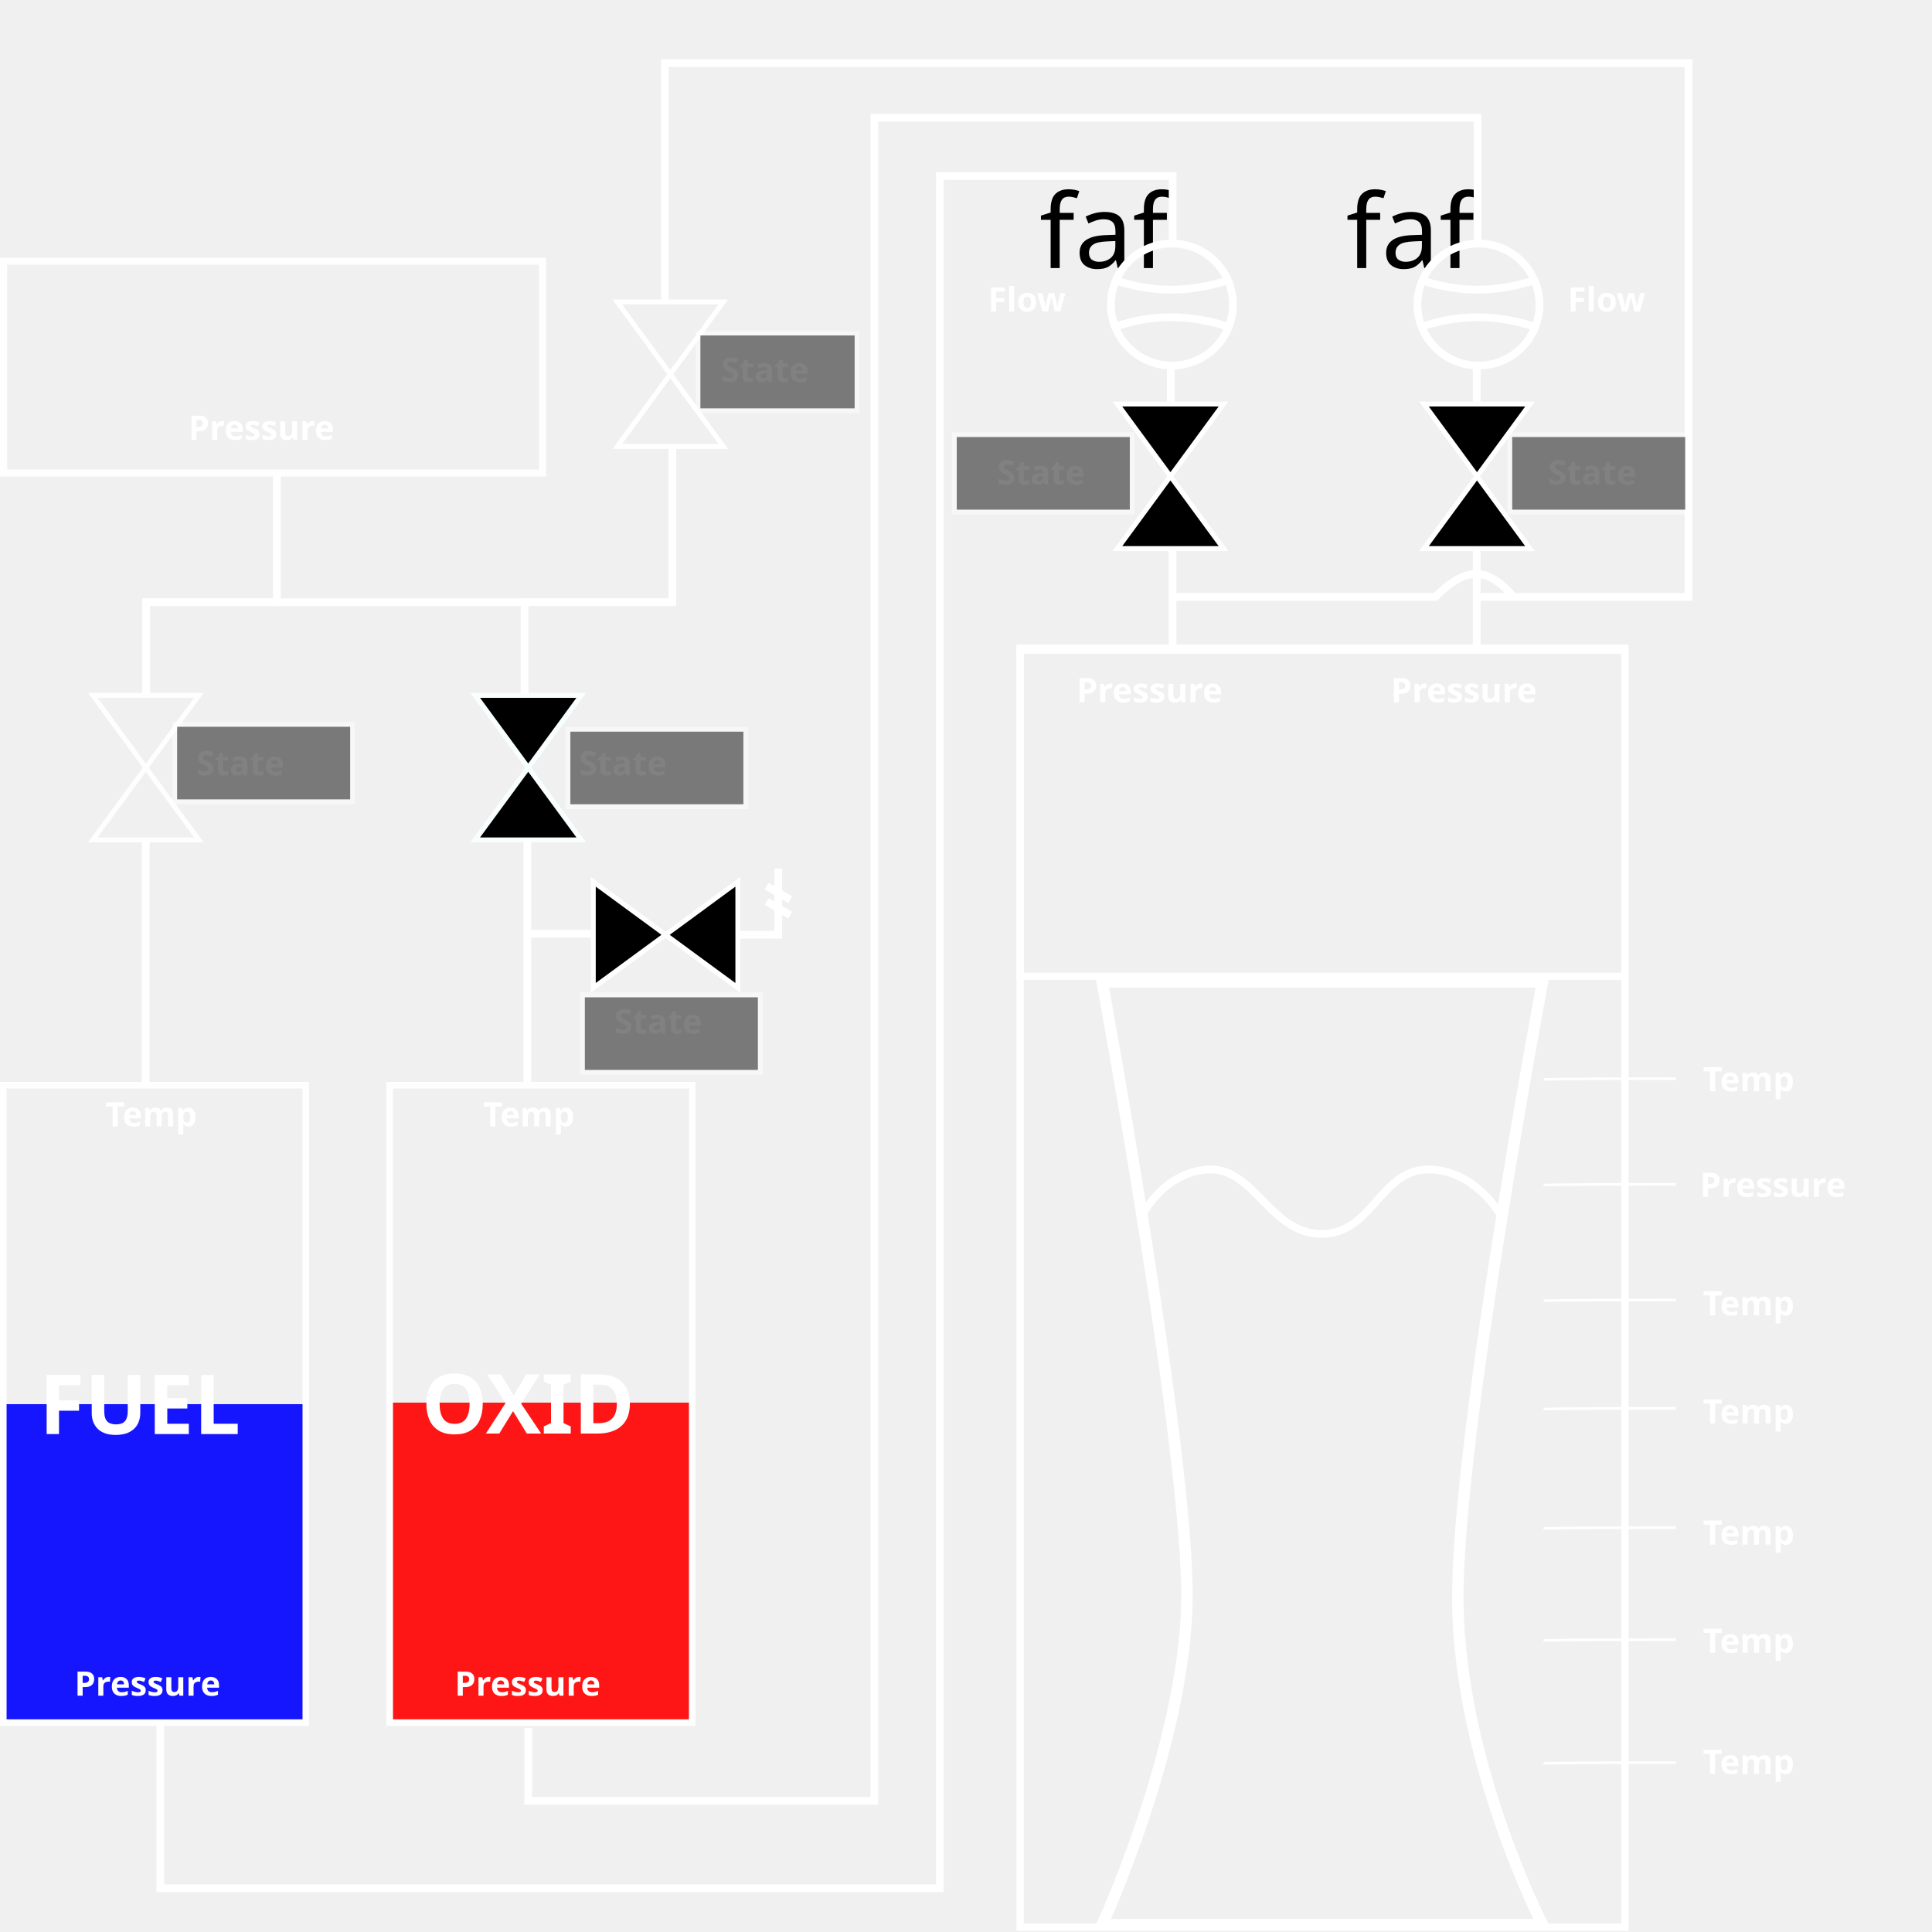
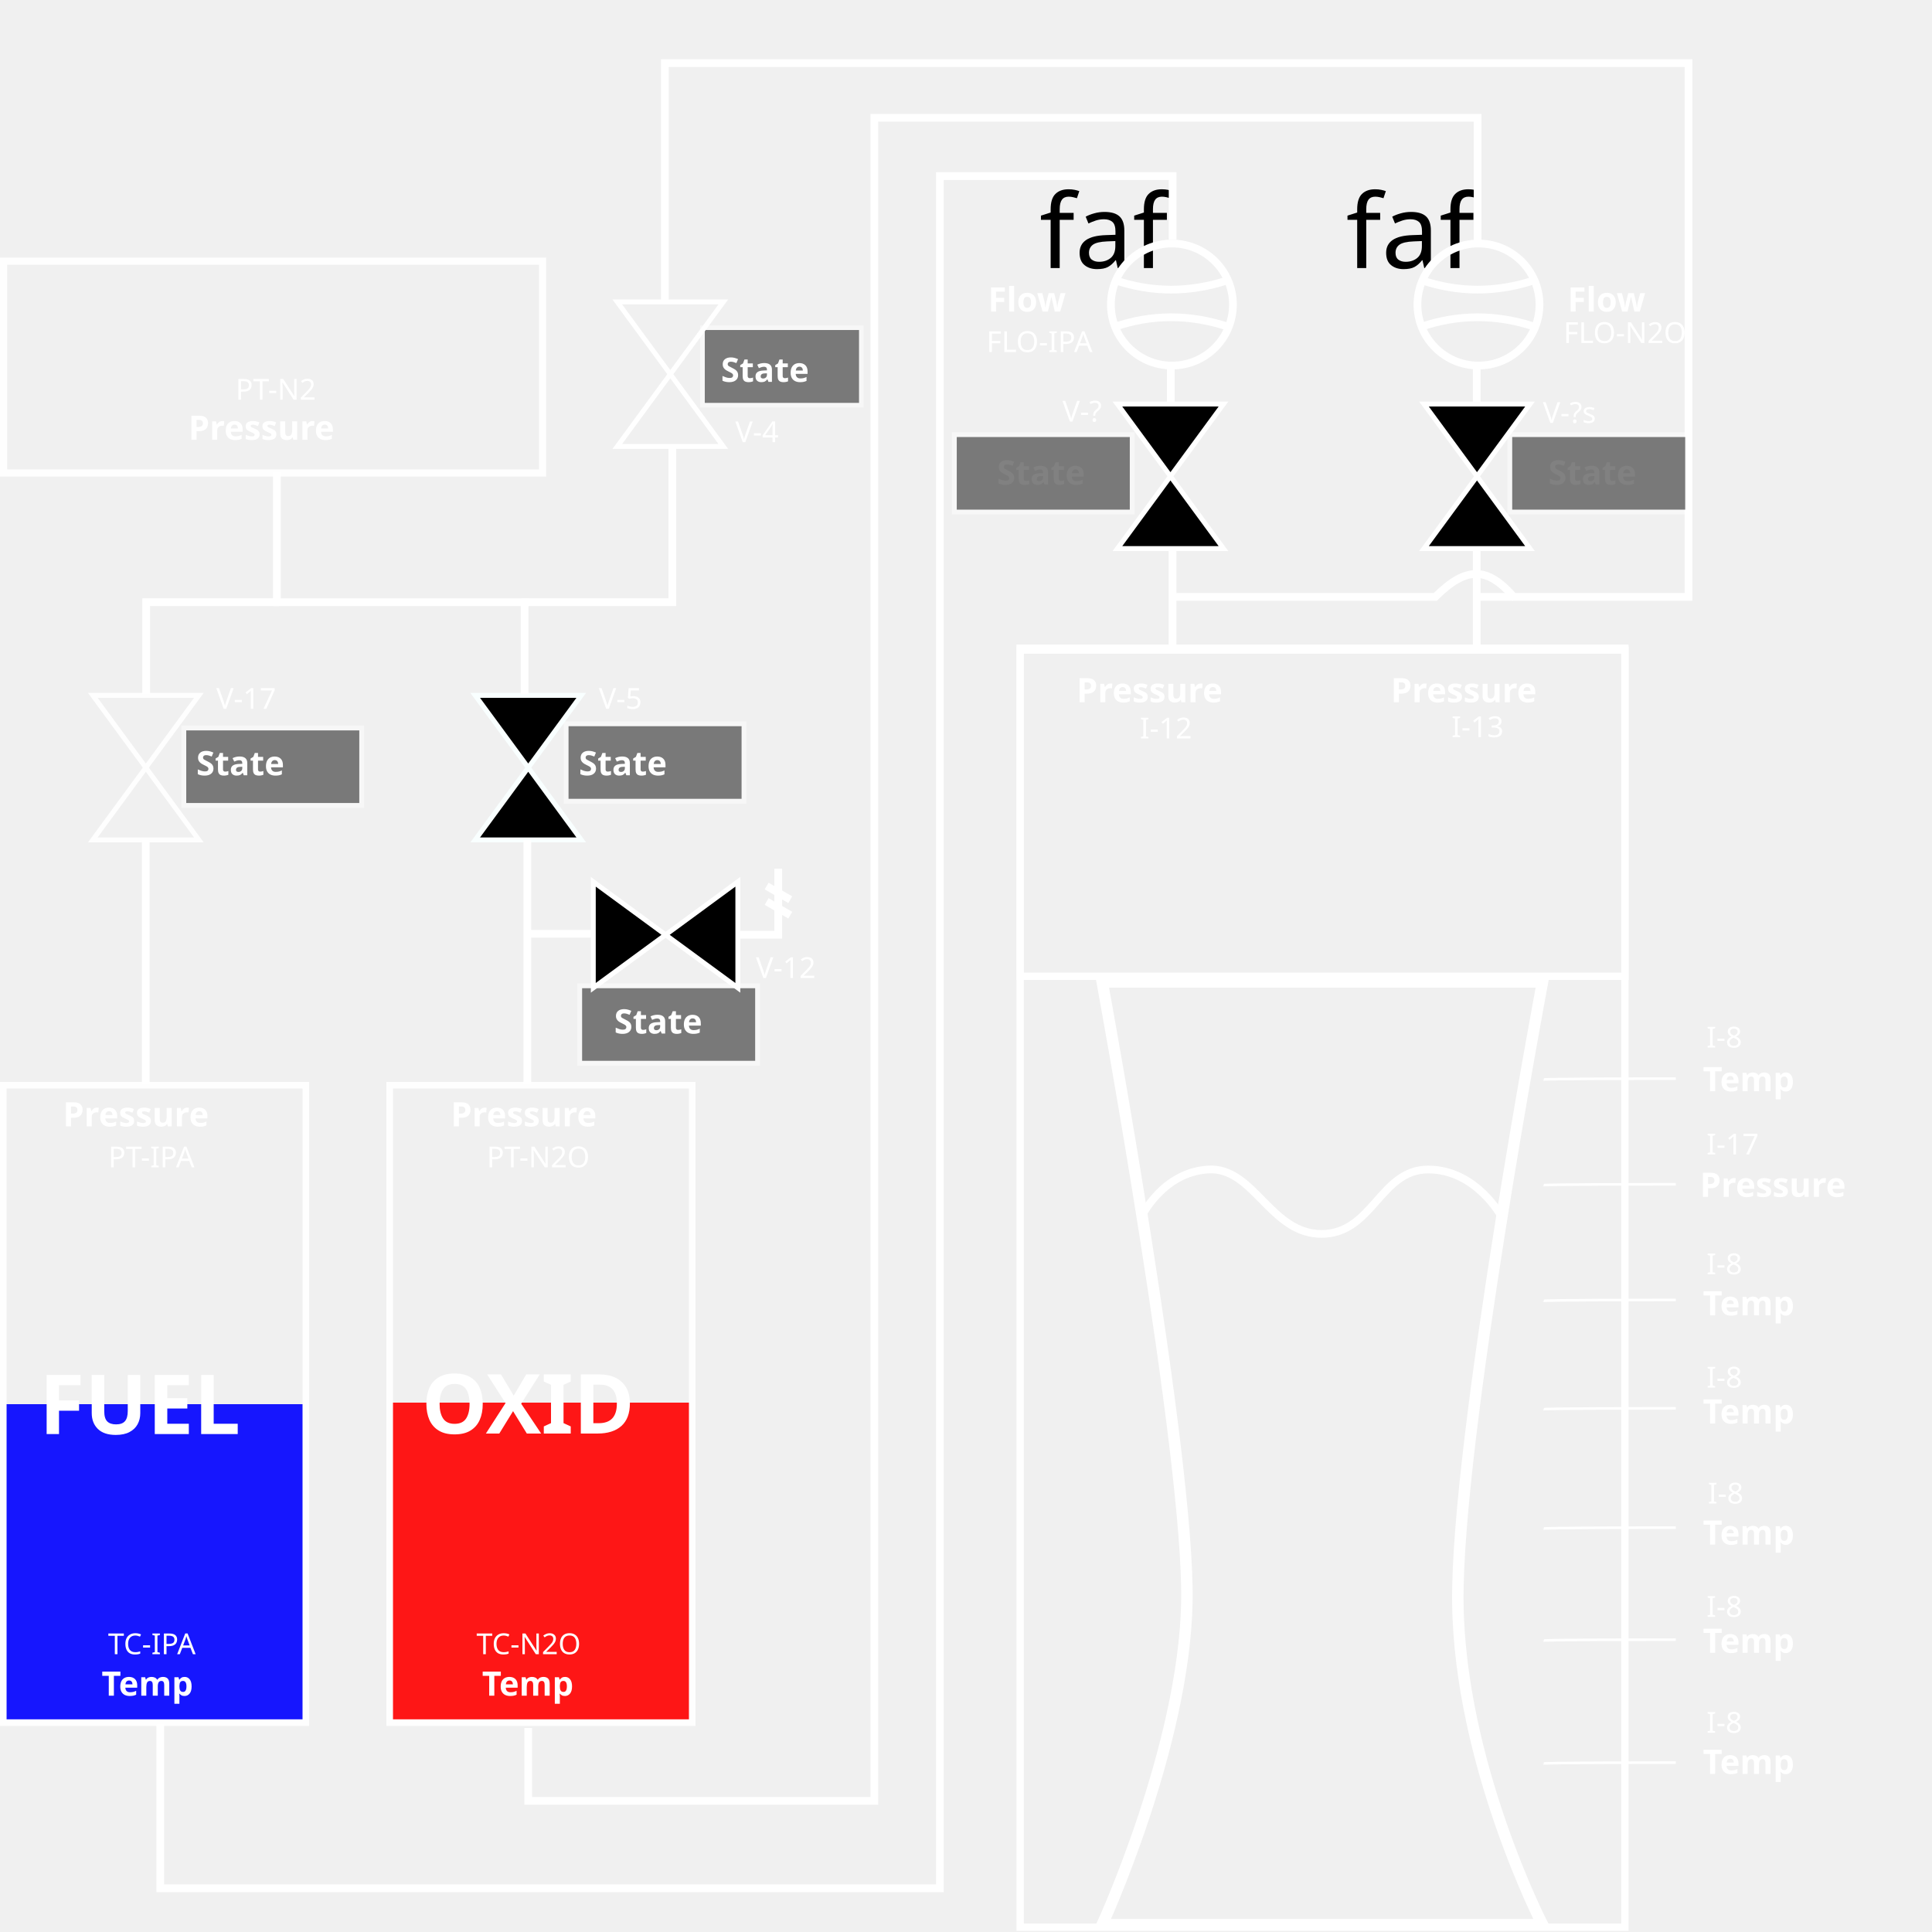
<svg xmlns="http://www.w3.org/2000/svg" xmlns:xlink="http://www.w3.org/1999/xlink" width="600pt" height="600pt" viewBox="0 0 750 750" id="svg4150" version="1.1">
  <defs id="defs4152">
    <linearGradient id="linearGradient4645">
      <stop style="stop-color:#000000;stop-opacity:0" offset="0" id="stop4647" />
      <stop id="stop4653" offset="0.5" style="stop-color:#000000;stop-opacity:0" />
      <stop style="stop-color:#0000ff;stop-opacity:1" offset="0.5" id="stop4655" />
      <stop style="stop-color:#0000ff;stop-opacity:1" offset="1" id="stop4649" />
    </linearGradient>
    <linearGradient id="linearGradient4625">
      <stop style="stop-color:#000000;stop-opacity:0" offset="0" id="stop4627" />
      <stop id="stop4635" offset="0.5" style="stop-color:#000000;stop-opacity:0" />
      <stop id="stop4633" offset="0.5" style="stop-color:#ff0000;stop-opacity:1" />
      <stop style="stop-color:#ff0000;stop-opacity:1" offset="1" id="stop4629" />
    </linearGradient>
    <linearGradient xlink:href="#linearGradient4625" id="linearGradient4631" x1="278.398" y1="428.714" x2="278.398" y2="671.714" gradientUnits="userSpaceOnUse" gradientTransform="translate(-73.39767,296.6482)" />
    <linearGradient xlink:href="#linearGradient4645" id="linearGradient4651" x1="144.976" y1="428.714" x2="144.976" y2="672.714" gradientUnits="userSpaceOnUse" gradientTransform="translate(-81.9763,296.6481)" />
  </defs>
  <g id="layer1" transform="translate(0,-302.3619)">
+     <rect style="opacity:0.496;fill:#000000;fill-opacity:1;fill-rule:evenodd;stroke:#ffffff;stroke-width:1.772;stroke-miterlimit:4;stroke-dasharray:none;stroke-opacity:1" id="V4_BUTTON" width="61.65" height="30.06" x="272.708" y="429.586" />
+     <rect style="opacity:0.496;fill:#000000;fill-opacity:1;fill-rule:evenodd;stroke:#ffffff;stroke-width:1.875;stroke-miterlimit:4;stroke-dasharray:none;stroke-opacity:1" id="V17_BUTTON" width="69.051" height="30.06" x="71.36" y="584.966" />
+     <rect style="opacity:0.496;fill:#000000;fill-opacity:1;fill-rule:evenodd;stroke:#ffffff;stroke-width:1.875;stroke-miterlimit:4;stroke-dasharray:none;stroke-opacity:1" id="V12_BUTTON" width="69.051" height="30.06" x="225.039" y="685.047" />
+     <rect style="opacity:0.496;fill:#000000;fill-opacity:1;fill-rule:evenodd;stroke:#ffffff;stroke-width:1.875;stroke-miterlimit:4;stroke-dasharray:none;stroke-opacity:1" id="V5_BUTTON" width="69.051" height="30.06" x="219.768" y="583.336" />
    <rect style="opacity:0.91;fill:#000000;fill-opacity:0;stroke:#ffffff;stroke-width:2.783;stroke-linecap:square;stroke-miterlimit:4;stroke-dasharray:none;stroke-opacity:1" id="pressure" width="209.235" height="82.218" x="1.391" y="-485.971" transform="scale(1,-1)" />
-     <text id="pressure_tank" y="473.079" x="73.142" style="font-style:normal;font-variant:normal;font-weight:bold;font-stretch:normal;line-height:0%;font-family:sans-serif;-inkscape-font-specification:'sans-serif Bold';letter-spacing:0px;word-spacing:0px;fill:#ffffff;fill-opacity:1;stroke:none;stroke-width:1px;stroke-linecap:butt;stroke-linejoin:miter;stroke-opacity:1" xml:space="preserve">
+     <text id="PT_N2" y="473.079" x="73.142" style="font-style:normal;font-variant:normal;font-weight:bold;font-stretch:normal;line-height:0%;font-family:sans-serif;-inkscape-font-specification:'sans-serif Bold';letter-spacing:0px;word-spacing:0px;fill:#ffffff;fill-opacity:1;stroke:none;stroke-width:1px;stroke-linecap:butt;stroke-linejoin:miter;stroke-opacity:1" xml:space="preserve">
      <tspan y="473.079" x="73.142" id="tspan4732" style="font-size:13.088px;line-height:1.25">Pressure</tspan>
    </text>
    <path style="fill:none;fill-rule:evenodd;stroke:#ffffff;stroke-width:3;stroke-linecap:butt;stroke-linejoin:miter;stroke-miterlimit:4;stroke-dasharray:none;stroke-opacity:1" d="m 204.531,664.867 25.335,0" id="path4250" />
    <rect y="723.64" x="1.279" height="247.443" width="117.443" id="rect4706" style="opacity:0.91;fill:url(#linearGradient4651);fill-opacity:1;stroke:#ffffff;stroke-width:2.557;stroke-miterlimit:4;stroke-dasharray:none;stroke-opacity:1" />
    <text xml:space="preserve" style="font-style:normal;font-weight:normal;line-height:0%;font-family:sans-serif;letter-spacing:0px;word-spacing:0px;fill:#ffffff;fill-opacity:1;stroke:none;stroke-width:1px;stroke-linecap:butt;stroke-linejoin:miter;stroke-opacity:1" x="15.22" y="859.069" id="text4238">
      <tspan id="tspan4240" x="15.22" y="859.069" style="font-style:normal;font-variant:normal;font-weight:bold;font-stretch:normal;font-size:32.162px;line-height:1.25;font-family:sans-serif;-inkscape-font-specification:'sans-serif Bold';fill:#ffffff;fill-opacity:1">FUEL</tspan>
    </text>
-     <text xml:space="preserve" style="font-style:normal;font-variant:normal;font-weight:bold;font-stretch:normal;line-height:0%;font-family:sans-serif;-inkscape-font-specification:'sans-serif Bold';letter-spacing:0px;word-spacing:0px;fill:#ffffff;fill-opacity:1;stroke:none;stroke-width:1px;stroke-linecap:butt;stroke-linejoin:miter;stroke-opacity:1" x="28.928" y="960.618" id="fuel_pressure">
-       <tspan style="font-size:13.088px;line-height:1.25" id="tspan4272" x="28.928" y="960.618">Pressure</tspan>
-     </text>
-     <text id="fuel_temp" y="739.618" x="40.928" style="font-style:normal;font-variant:normal;font-weight:bold;font-stretch:normal;line-height:0%;font-family:sans-serif;-inkscape-font-specification:'sans-serif Bold';letter-spacing:0px;word-spacing:0px;fill:#ffffff;fill-opacity:1;stroke:none;stroke-width:1px;stroke-linecap:butt;stroke-linejoin:miter;stroke-opacity:1" xml:space="preserve">
-       <tspan style="font-size:13.088px;line-height:1.25" y="739.618" x="40.928" id="tspan4276">Temp</tspan>
+     <text xml:space="preserve" style="font-style:normal;font-variant:normal;font-weight:bold;font-stretch:normal;line-height:0%;font-family:sans-serif;-inkscape-font-specification:'sans-serif Bold';letter-spacing:0px;word-spacing:0px;fill:#ffffff;fill-opacity:1;stroke:none;stroke-width:1px;stroke-linecap:butt;stroke-linejoin:miter;stroke-opacity:1" x="39.428" y="960.618" id="TC_IPA">
+       <tspan style="font-size:13.088px;line-height:1.25" id="tspan4272" x="39.428" y="960.618">Temp</tspan>
+     </text>
+     <text id="PT_IPA" y="739.618" x="24.428" style="font-style:normal;font-variant:normal;font-weight:bold;font-stretch:normal;line-height:0%;font-family:sans-serif;-inkscape-font-specification:'sans-serif Bold';letter-spacing:0px;word-spacing:0px;fill:#ffffff;fill-opacity:1;stroke:none;stroke-width:1px;stroke-linecap:butt;stroke-linejoin:miter;stroke-opacity:1" xml:space="preserve">
+       <tspan style="font-size:13.088px;line-height:1.25" y="739.618" x="24.428" id="tspan4276">Pressure</tspan>
    </text>
    <rect style="opacity:0.91;fill:url(#linearGradient4631);fill-opacity:1;stroke:#ffffff;stroke-width:2.557;stroke-miterlimit:4;stroke-dasharray:none;stroke-opacity:1" id="rect29" width="117.443" height="247.443" x="151.279" y="723.64" />
    <text id="text4242" y="858.857" x="163.666" style="font-style:normal;font-weight:normal;line-height:0%;font-family:sans-serif;letter-spacing:0px;word-spacing:0px;fill:#ffffff;fill-opacity:1;stroke:none;stroke-width:1px;stroke-linecap:butt;stroke-linejoin:miter;stroke-opacity:1" xml:space="preserve">
      <tspan style="font-style:normal;font-variant:normal;font-weight:bold;font-stretch:normal;font-size:32.162px;line-height:1.25;font-family:sans-serif;-inkscape-font-specification:'sans-serif Bold';fill:#ffffff;fill-opacity:1" y="858.857" x="163.666" id="tspan4244">OXID</tspan>
    </text>
-     <text id="oxid_pressure" y="960.618" x="176.507" style="font-style:normal;font-variant:normal;font-weight:bold;font-stretch:normal;line-height:0%;font-family:sans-serif;-inkscape-font-specification:'sans-serif Bold';letter-spacing:0px;word-spacing:0px;fill:#ffffff;fill-opacity:1;stroke:none;stroke-width:1px;stroke-linecap:butt;stroke-linejoin:miter;stroke-opacity:1" xml:space="preserve">
-       <tspan style="font-size:13.088px;line-height:1.25" y="960.618" x="176.507" id="tspan4268">Pressure</tspan>
-     </text>
-     <text xml:space="preserve" style="font-style:normal;font-variant:normal;font-weight:bold;font-stretch:normal;line-height:0%;font-family:sans-serif;-inkscape-font-specification:'sans-serif Bold';letter-spacing:0px;word-spacing:0px;fill:#ffffff;fill-opacity:1;stroke:none;stroke-width:1px;stroke-linecap:butt;stroke-linejoin:miter;stroke-opacity:1" x="187.507" y="739.618" id="oxid_temp">
-       <tspan style="font-size:13.088px;line-height:1.25" id="tspan4280" x="187.507" y="739.618">Temp</tspan>
+     <text id="TC_N2O" y="960.618" x="187.114" style="font-style:normal;font-variant:normal;font-weight:bold;font-stretch:normal;line-height:0%;font-family:sans-serif;-inkscape-font-specification:'sans-serif Bold';letter-spacing:0px;word-spacing:0px;fill:#ffffff;fill-opacity:1;stroke:none;stroke-width:1px;stroke-linecap:butt;stroke-linejoin:miter;stroke-opacity:1" xml:space="preserve">
+       <tspan style="font-size:13.088px;line-height:1.25" y="960.618" x="187.114" id="tspan4268">Temp</tspan>
+     </text>
+     <text xml:space="preserve" style="font-style:normal;font-variant:normal;font-weight:bold;font-stretch:normal;line-height:0%;font-family:sans-serif;-inkscape-font-specification:'sans-serif Bold';letter-spacing:0px;word-spacing:0px;fill:#ffffff;fill-opacity:1;stroke:none;stroke-width:1px;stroke-linecap:butt;stroke-linejoin:miter;stroke-opacity:1" x="175.007" y="739.618" id="PT_N2O">
+       <tspan style="font-size:13.088px;line-height:1.25" id="tspan4280" x="175.007" y="739.618">Pressure</tspan>
    </text>
    <path style="opacity:0.943;fill:#ff00ff;fill-opacity:0;stroke:#ffffff;stroke-width:1.9;stroke-miterlimit:4;stroke-dasharray:none;stroke-opacity:1" d="m 36.028,572.302 h 41.171 l -20.586,28.055 20.586,28.055 h -41.171 l 20.586,-28.055 z" id="visual_vent" />
-     <text xml:space="preserve" style="font-style:normal;font-variant:normal;font-weight:bold;font-stretch:normal;line-height:0%;font-family:sans-serif;-inkscape-font-specification:'sans-serif Bold';letter-spacing:0px;word-spacing:0px;fill:#ffffff;fill-opacity:1;stroke:none;stroke-width:1;stroke-linecap:butt;stroke-linejoin:miter;stroke-opacity:1;stroke-miterlimit:4;stroke-dasharray:none;" x="76.175" y="603.329" id="vent1_text">
+     <text xml:space="preserve" style="font-style:normal;font-variant:normal;font-weight:bold;font-stretch:normal;line-height:0%;font-family:sans-serif;-inkscape-font-specification:'sans-serif Bold';letter-spacing:0px;word-spacing:0px;fill:#ffffff;fill-opacity:1;stroke:none;stroke-width:1;stroke-linecap:butt;stroke-linejoin:miter;stroke-opacity:1;stroke-miterlimit:4;stroke-dasharray:none;" x="76.175" y="603.329" id="V17">
      <tspan style="font-size:13.088px;line-height:1.25;fill:#ffffff;fill-opacity:1;stroke:none;stroke-opacity:1;stroke-width:1;stroke-miterlimit:4;stroke-dasharray:none;" id="tspan4330" x="76.175" y="603.329">State</tspan>
    </text>
    <path id="vent2" d="m 184.472,572.302 h 41.171 l -20.586,28.055 20.586,28.055 H 184.472 L 205.058,600.357 Z" style="opacity:1;fill:#000000;fill-opacity:1;stroke:#f9ffff;stroke-width:1.9;stroke-miterlimit:4;stroke-dasharray:none;stroke-opacity:1" />
-     <text id="vent2_text" y="603.329" x="224.697" style="font-style:normal;font-variant:normal;font-weight:bold;font-stretch:normal;line-height:0%;font-family:sans-serif;-inkscape-font-specification:'sans-serif Bold';letter-spacing:0px;word-spacing:0px;fill:#ffffff;fill-opacity:1;stroke:none;stroke-width:1px;stroke-linecap:butt;stroke-linejoin:miter;stroke-opacity:1" xml:space="preserve">
+     <text id="V5" y="603.329" x="224.697" style="font-style:normal;font-variant:normal;font-weight:bold;font-stretch:normal;line-height:0%;font-family:sans-serif;-inkscape-font-specification:'sans-serif Bold';letter-spacing:0px;word-spacing:0px;fill:#ffffff;fill-opacity:1;stroke:none;stroke-width:1px;stroke-linecap:butt;stroke-linejoin:miter;stroke-opacity:1" xml:space="preserve">
      <tspan style="font-size:13.088px;line-height:1.25" y="603.329" x="224.697" id="tspan4334">State</tspan>
    </text>
    <path id="vent5" d="m 433.781,459.212 41.171,0 -20.586,28.055 20.586,28.055 -41.171,0 20.586,-28.055 z" style="opacity:1;fill:#000000;fill-opacity:1;stroke:#ffffff;stroke-width:1.9;stroke-miterlimit:4;stroke-dasharray:none;stroke-opacity:1" />
    <text xml:space="preserve" style="font-style:normal;font-variant:normal;font-weight:bold;font-stretch:normal;line-height:0%;font-family:sans-serif;-inkscape-font-specification:'sans-serif Bold';letter-spacing:0px;word-spacing:0px;fill:#ffffff;fill-opacity:1;stroke:none;stroke-width:1px;stroke-linecap:butt;stroke-linejoin:miter;stroke-opacity:1" x="387.038" y="490.467" id="vent5_text">
      <tspan id="tspan4346" x="387.038" y="490.467" style="font-size:13.088px;line-height:1.25">State</tspan>
    </text>
    <text id="text4485" y="406.433" x="403.5" style="font-style:normal;font-weight:normal;line-height:0%;font-family:sans-serif;letter-spacing:0px;word-spacing:0px;fill:#000000;fill-opacity:1;stroke:none;stroke-width:1px;stroke-linecap:butt;stroke-linejoin:miter;stroke-opacity:1" xml:space="preserve">
      <tspan y="406.433" x="403.5" id="tspan4487" style="font-size:40px;line-height:1.25">faf</tspan>
    </text>
-     <text id="fuel_flow" y="423.296" x="383.538" style="font-style:normal;font-variant:normal;font-weight:bold;font-stretch:normal;line-height:0%;font-family:sans-serif;-inkscape-font-specification:'sans-serif Bold';letter-spacing:0px;word-spacing:0px;fill:#ffffff;fill-opacity:1;stroke:none;stroke-width:1px;stroke-linecap:butt;stroke-linejoin:miter;stroke-opacity:1" xml:space="preserve">
+     <text id="FLO_IPA" y="423.296" x="383.538" style="font-style:normal;font-variant:normal;font-weight:bold;font-stretch:normal;line-height:0%;font-family:sans-serif;-inkscape-font-specification:'sans-serif Bold';letter-spacing:0px;word-spacing:0px;fill:#ffffff;fill-opacity:1;stroke:none;stroke-width:1px;stroke-linecap:butt;stroke-linejoin:miter;stroke-opacity:1" xml:space="preserve">
      <tspan y="423.296" x="383.538" id="tspan4491" style="font-size:13.088px;line-height:1.25">Flow</tspan>
    </text>
    <rect style="opacity:1;fill:none;fill-opacity:1;stroke:#ffffff;stroke-width:2.842;stroke-miterlimit:4;stroke-dasharray:none;stroke-opacity:1" id="rect4704" width="234.772" height="495.772" x="396.018" y="554.727" />
    <path style="opacity:1;fill:none;fill-opacity:1;stroke:#ffffff;stroke-width:4.44;stroke-linecap:square;stroke-miterlimit:4;stroke-dasharray:none;stroke-opacity:1" d="m 427.871,683.543 h 170.934 c 0,0 -33.54,178.171 -32.872,240.823 0.668,62.652 32.872,125.152 32.872,125.152 H 427.871 c 0,0 31.773,-69.01 32.872,-125.152 1.099,-56.142 -32.872,-240.823 -32.872,-240.823 z" id="rect4734" />
    <rect y="553.973" x="396.007" height="127.37" width="234.794" id="rect4230" style="opacity:1;fill:none;fill-opacity:1;stroke:#ffffff;stroke-width:2.818;stroke-miterlimit:4;stroke-dasharray:none;stroke-opacity:1" />
    <text xml:space="preserve" style="font-style:normal;font-variant:normal;font-weight:bold;font-stretch:normal;line-height:0%;font-family:sans-serif;-inkscape-font-specification:'sans-serif Bold';letter-spacing:0px;word-spacing:0px;fill:#ffffff;fill-opacity:1;stroke:none;stroke-width:1px;stroke-linecap:butt;stroke-linejoin:miter;stroke-opacity:1" x="417.905" y="574.97" id="left_side_pressure">
      <tspan style="font-size:13.088px;line-height:1.25" id="tspan4260" x="417.905" y="574.97">Pressure</tspan>
    </text>
    <text id="right_side_pressure" y="574.97" x="539.905" style="font-style:normal;font-variant:normal;font-weight:bold;font-stretch:normal;line-height:0%;font-family:sans-serif;-inkscape-font-specification:'sans-serif Bold';letter-spacing:0px;word-spacing:0px;fill:#ffffff;fill-opacity:1;stroke:none;stroke-width:1px;stroke-linecap:butt;stroke-linejoin:miter;stroke-opacity:1" xml:space="preserve">
      <tspan style="font-size:13.088px;line-height:1.25" y="574.97" x="539.905" id="tspan4264">Pressure</tspan>
    </text>
    <text id="champer_pressure" y="766.97" x="659.905" style="font-style:normal;font-variant:normal;font-weight:bold;font-stretch:normal;line-height:0%;font-family:sans-serif;-inkscape-font-specification:'sans-serif Bold';letter-spacing:0px;word-spacing:0px;fill:#ffffff;fill-opacity:1;stroke:none;stroke-width:1px;stroke-linecap:butt;stroke-linejoin:miter;stroke-opacity:1" xml:space="preserve">
      <tspan style="font-size:13.088px;line-height:1.25" y="766.97" x="659.905" id="tspan4284">Pressure</tspan>
    </text>
    <text id="temp1" y="725.97" x="661.042" style="font-style:normal;font-variant:normal;font-weight:bold;font-stretch:normal;line-height:0%;font-family:sans-serif;-inkscape-font-specification:'sans-serif Bold';letter-spacing:0px;word-spacing:0px;fill:#ffffff;fill-opacity:1;stroke:none;stroke-width:1px;stroke-linecap:butt;stroke-linejoin:miter;stroke-opacity:1" xml:space="preserve">
      <tspan style="font-size:13.088px;line-height:1.25" y="725.97" x="661.042" id="tspan4292">Temp</tspan>
    </text>
    <text xml:space="preserve" style="font-style:normal;font-variant:normal;font-weight:bold;font-stretch:normal;line-height:0%;font-family:sans-serif;-inkscape-font-specification:'sans-serif Bold';letter-spacing:0px;word-spacing:0px;fill:#ffffff;fill-opacity:1;stroke:none;stroke-width:1px;stroke-linecap:butt;stroke-linejoin:miter;stroke-opacity:1" x="661.042" y="812.97" id="temp2">
      <tspan style="font-size:13.088px;line-height:1.25" id="tspan4296" x="661.042" y="812.97">Temp</tspan>
    </text>
    <text id="temp3" y="854.97" x="661.042" style="font-style:normal;font-variant:normal;font-weight:bold;font-stretch:normal;line-height:0%;font-family:sans-serif;-inkscape-font-specification:'sans-serif Bold';letter-spacing:0px;word-spacing:0px;fill:#ffffff;fill-opacity:1;stroke:none;stroke-width:1px;stroke-linecap:butt;stroke-linejoin:miter;stroke-opacity:1" xml:space="preserve">
      <tspan style="font-size:13.088px;line-height:1.25" y="854.97" x="661.042" id="tspan4300">Temp</tspan>
    </text>
    <text id="temp4" y="901.97" x="661.042" style="font-style:normal;font-variant:normal;font-weight:bold;font-stretch:normal;line-height:0%;font-family:sans-serif;-inkscape-font-specification:'sans-serif Bold';letter-spacing:0px;word-spacing:0px;fill:#ffffff;fill-opacity:1;stroke:none;stroke-width:1px;stroke-linecap:butt;stroke-linejoin:miter;stroke-opacity:1" xml:space="preserve">
      <tspan style="font-size:13.088px;line-height:1.25" y="901.97" x="661.042" id="tspan4304">Temp</tspan>
    </text>
    <text xml:space="preserve" style="font-style:normal;font-variant:normal;font-weight:bold;font-stretch:normal;line-height:0%;font-family:sans-serif;-inkscape-font-specification:'sans-serif Bold';letter-spacing:0px;word-spacing:0px;fill:#ffffff;fill-opacity:1;stroke:none;stroke-width:1px;stroke-linecap:butt;stroke-linejoin:miter;stroke-opacity:1" x="661.042" y="943.97" id="temp5">
      <tspan style="font-size:13.088px;line-height:1.25" id="tspan4308" x="661.042" y="943.97">Temp</tspan>
    </text>
    <text id="temp6" y="990.97" x="661.042" style="font-style:normal;font-variant:normal;font-weight:bold;font-stretch:normal;line-height:0%;font-family:sans-serif;-inkscape-font-specification:'sans-serif Bold';letter-spacing:0px;word-spacing:0px;fill:#ffffff;fill-opacity:1;stroke:none;stroke-width:1px;stroke-linecap:butt;stroke-linejoin:miter;stroke-opacity:1" xml:space="preserve">
      <tspan style="font-size:13.088px;line-height:1.25" y="990.97" x="661.042" id="tspan4312">Temp</tspan>
    </text>
    <path style="fill:none;fill-rule:evenodd;stroke:#ffffff;stroke-width:3;stroke-linecap:butt;stroke-linejoin:miter;stroke-miterlimit:4;stroke-dasharray:none;stroke-opacity:1" d="m 443,774.862 c 0,0 8.211,-17.422 26,-18.5 17.789,-1.078 24.063,25 44,25 19.937,0 22.711,-25.078 41.5,-25 18.789,0.078 28.5,18.5 28.5,18.5" id="path4326" />
    <path style="fill:none;fill-rule:evenodd;stroke:#ffffff;stroke-width:1;stroke-linecap:butt;stroke-linejoin:miter;stroke-miterlimit:4;stroke-dasharray:none;stroke-opacity:1" d="m 650.538,762.095 c -51.619,0 -51.619,0.354 -51.619,0.354" id="path4352" />
    <path id="path4354" d="m 650.538,721.082 c -51.619,0 -51.619,0.354 -51.619,0.354" style="fill:none;fill-rule:evenodd;stroke:#ffffff;stroke-width:1;stroke-linecap:butt;stroke-linejoin:miter;stroke-miterlimit:4;stroke-dasharray:none;stroke-opacity:1" />
    <path style="fill:none;fill-rule:evenodd;stroke:#ffffff;stroke-width:1;stroke-linecap:butt;stroke-linejoin:miter;stroke-miterlimit:4;stroke-dasharray:none;stroke-opacity:1" d="m 650.538,806.996 c -51.619,0 -51.619,0.354 -51.619,0.354" id="path4356" />
    <path id="path4358" d="m 650.538,849.069 c -51.619,0 -51.619,0.354 -51.619,0.354" style="fill:none;fill-rule:evenodd;stroke:#ffffff;stroke-width:1;stroke-linecap:butt;stroke-linejoin:miter;stroke-miterlimit:4;stroke-dasharray:none;stroke-opacity:1" />
    <path style="fill:none;fill-rule:evenodd;stroke:#ffffff;stroke-width:1;stroke-linecap:butt;stroke-linejoin:miter;stroke-miterlimit:4;stroke-dasharray:none;stroke-opacity:1" d="m 650.538,895.384 c -51.619,0 -51.619,0.354 -51.619,0.354" id="path4360" />
    <path id="path4362" d="m 650.538,938.871 c -51.619,0 -51.619,0.354 -51.619,0.354" style="fill:none;fill-rule:evenodd;stroke:#ffffff;stroke-width:1;stroke-linecap:butt;stroke-linejoin:miter;stroke-miterlimit:4;stroke-dasharray:none;stroke-opacity:1" />
    <path style="fill:none;fill-rule:evenodd;stroke:#ffffff;stroke-width:1;stroke-linecap:butt;stroke-linejoin:miter;stroke-miterlimit:4;stroke-dasharray:none;stroke-opacity:1" d="m 650.538,986.601 c -51.619,0 -51.619,0.354 -51.619,0.354" id="path4364" />
    <path style="fill:none;fill-rule:evenodd;stroke:#ffffff;stroke-width:3;stroke-linecap:butt;stroke-linejoin:miter;stroke-miterlimit:4;stroke-dasharray:none;stroke-opacity:1" d="m 56.58,723.271 0,-94.752" id="path4366" />
    <g id="g4480" transform="translate(-1.5,9.213204)">
      <circle r="23.688" cy="411.37" cx="456.437" id="path4472" style="opacity:1;fill:none;fill-opacity:1;stroke:#ffffff;stroke-width:3;stroke-miterlimit:4;stroke-dasharray:none;stroke-opacity:1" />
      <path id="path4474" d="m 434.125,401.862 c 14.486,4.911 29.1,5.016 44.25,0" style="fill:none;fill-rule:evenodd;stroke:#ffffff;stroke-width:3;stroke-linecap:butt;stroke-linejoin:miter;stroke-miterlimit:4;stroke-dasharray:none;stroke-opacity:1" />
      <path style="fill:none;fill-rule:evenodd;stroke:#ffffff;stroke-width:3;stroke-linecap:butt;stroke-linejoin:miter;stroke-miterlimit:4;stroke-dasharray:none;stroke-opacity:1" d="m 434.125,420.029 c 14.486,-4.911 29.1,-5.016 44.25,0" id="path4478" />
    </g>
    <path style="opacity:1;fill:#000000;fill-opacity:1;stroke:#ffffff;stroke-width:1.9;stroke-miterlimit:4;stroke-dasharray:none;stroke-opacity:1" d="m 552.781,459.212 41.171,0 -20.586,28.055 20.586,28.055 -41.171,0 20.586,-28.055 z" id="vent6" />
    <text id="vent6_text" y="490.467" x="601.038" style="font-style:normal;font-variant:normal;font-weight:bold;font-stretch:normal;line-height:0%;font-family:sans-serif;-inkscape-font-specification:'sans-serif Bold';letter-spacing:0px;word-spacing:0px;fill:#ffffff;fill-opacity:1;stroke:none;stroke-width:1px;stroke-linecap:butt;stroke-linejoin:miter;stroke-opacity:1" xml:space="preserve">
      <tspan y="490.467" x="601.038" id="tspan4508" style="font-size:13.088px;line-height:1.25">State</tspan>
    </text>
    <text xml:space="preserve" style="font-style:normal;font-weight:normal;line-height:0%;font-family:sans-serif;letter-spacing:0px;word-spacing:0px;fill:#000000;fill-opacity:1;stroke:none;stroke-width:1px;stroke-linecap:butt;stroke-linejoin:miter;stroke-opacity:1" x="522.5" y="406.433" id="text4510">
      <tspan id="tspan4512" x="522.5" y="406.433" style="font-size:40px;line-height:1.25">faf</tspan>
    </text>
-     <text xml:space="preserve" style="font-style:normal;font-variant:normal;font-weight:bold;font-stretch:normal;line-height:0%;font-family:sans-serif;-inkscape-font-specification:'sans-serif Bold';letter-spacing:0px;word-spacing:0px;fill:#ffffff;fill-opacity:1;stroke:none;stroke-width:1px;stroke-linecap:butt;stroke-linejoin:miter;stroke-opacity:1" x="608.538" y="423.296" id="oxid_flow">
+     <text xml:space="preserve" style="font-style:normal;font-variant:normal;font-weight:bold;font-stretch:normal;line-height:0%;font-family:sans-serif;-inkscape-font-specification:'sans-serif Bold';letter-spacing:0px;word-spacing:0px;fill:#ffffff;fill-opacity:1;stroke:none;stroke-width:1px;stroke-linecap:butt;stroke-linejoin:miter;stroke-opacity:1" x="608.538" y="423.296" id="FLO_N2O">
      <tspan id="tspan4516" x="608.538" y="423.296" style="font-size:13.088px;line-height:1.25">Flow</tspan>
    </text>
    <path id="path4518" d="m 573.257,554.004 0,-38.537" style="fill:none;fill-rule:evenodd;stroke:#ffffff;stroke-width:3;stroke-linecap:butt;stroke-linejoin:miter;stroke-miterlimit:4;stroke-dasharray:none;stroke-opacity:1" />
    <g transform="translate(117.5,9.213204)" id="g4520">
      <circle style="opacity:1;fill:none;fill-opacity:1;stroke:#ffffff;stroke-width:3;stroke-miterlimit:4;stroke-dasharray:none;stroke-opacity:1" id="circle4522" cx="456.437" cy="411.37" r="23.688" />
      <path style="fill:none;fill-rule:evenodd;stroke:#ffffff;stroke-width:3;stroke-linecap:butt;stroke-linejoin:miter;stroke-miterlimit:4;stroke-dasharray:none;stroke-opacity:1" d="m 434.125,401.862 c 14.486,4.911 29.1,5.016 44.25,0" id="path4524" />
      <path id="path4526" d="m 434.125,420.029 c 14.486,-4.911 29.1,-5.016 44.25,0" style="fill:none;fill-rule:evenodd;stroke:#ffffff;stroke-width:3;stroke-linecap:butt;stroke-linejoin:miter;stroke-miterlimit:4;stroke-dasharray:none;stroke-opacity:1" />
    </g>
    <path style="fill:none;fill-rule:evenodd;stroke:#ffffff;stroke-width:3;stroke-linecap:butt;stroke-linejoin:miter;stroke-miterlimit:4;stroke-dasharray:none;stroke-opacity:1" d="m 573.257,459.316 0,-15.267" id="path4528" />
    <path style="opacity:1;fill:#000000;fill-opacity:1;stroke:#ffffff;stroke-width:1.9;stroke-miterlimit:4;stroke-dasharray:none;stroke-opacity:1" d="m 286.429,644.67 v 41.171 l -28.055,-20.586 -28.055,20.586 v -41.171 l 28.055,20.586 z" id="vent3" />
-     <text xml:space="preserve" style="font-style:normal;font-variant:normal;font-weight:bold;font-stretch:normal;line-height:0%;font-family:sans-serif;-inkscape-font-specification:'sans-serif Bold';letter-spacing:0px;word-spacing:0px;fill:#ffffff;fill-opacity:1;stroke:none;stroke-width:1px;stroke-linecap:butt;stroke-linejoin:miter;stroke-opacity:1" x="238.407" y="703.585" id="vent3_text">
+     <text xml:space="preserve" style="font-style:normal;font-variant:normal;font-weight:bold;font-stretch:normal;line-height:0%;font-family:sans-serif;-inkscape-font-specification:'sans-serif Bold';letter-spacing:0px;word-spacing:0px;fill:#ffffff;fill-opacity:1;stroke:none;stroke-width:1px;stroke-linecap:butt;stroke-linejoin:miter;stroke-opacity:1" x="238.407" y="703.585" id="V12">
      <tspan style="font-size:13.088px;line-height:1.25" id="tspan4536" x="238.407" y="703.585">State</tspan>
    </text>
    <path id="path4538" d="m 204.719,723.271 0,-94.752" style="fill:none;fill-rule:evenodd;stroke:#ffffff;stroke-width:3;stroke-linecap:butt;stroke-linejoin:miter;stroke-miterlimit:4;stroke-dasharray:none;stroke-opacity:1" />
    <path style="fill:none;fill-rule:evenodd;stroke:#ffffff;stroke-width:3;stroke-linecap:butt;stroke-linejoin:miter;stroke-miterlimit:4;stroke-dasharray:none;stroke-opacity:1" d="m 107.48,485.616 0,50.533 96.167,0 0,35.734" id="path4546" />
    <path style="fill:none;fill-rule:evenodd;stroke:#ffffff;stroke-width:3;stroke-linecap:butt;stroke-linejoin:miter;stroke-miterlimit:4;stroke-dasharray:none;stroke-opacity:1" d="m 108.276,536.112 -51.526,0 0,35.75" id="path4548" />
    <path style="fill:none;fill-rule:evenodd;stroke:#ffffff;stroke-width:3;stroke-linecap:butt;stroke-linejoin:miter;stroke-miterlimit:4;stroke-dasharray:none;stroke-opacity:1" d="m 286.201,665.221 15.91,0 0,-25.633" id="path4554" />
    <path style="fill:none;fill-rule:evenodd;stroke:#ffffff;stroke-width:3;stroke-linecap:butt;stroke-linejoin:miter;stroke-miterlimit:4;stroke-dasharray:none;stroke-opacity:1" d="m 205.061,973.166 0,28.284 134.35,0 0,-653.367 234.188,0 0,48.083" id="path4556" />
    <path style="fill:none;fill-rule:evenodd;stroke:#ffffff;stroke-width:3;stroke-linecap:butt;stroke-linejoin:miter;stroke-miterlimit:4;stroke-dasharray:none;stroke-opacity:1" d="m 62.225,971.752 0,63.64 302.642,0 0,-664.68 90.353,0 0,24.627" id="path4558" />
    <path style="opacity:1;fill:#000000;fill-opacity:0;stroke:#ffffff;stroke-width:1.9;stroke-miterlimit:4;stroke-dasharray:none;stroke-opacity:1" d="m 239.626,419.567 h 41.171 l -20.586,28.055 20.586,28.055 h -41.171 l 20.586,-28.055 z" id="vent4" />
-     <text xml:space="preserve" style="font-style:normal;font-variant:normal;font-weight:bold;font-stretch:normal;line-height:0%;font-family:sans-serif;-inkscape-font-specification:'sans-serif Bold';letter-spacing:0px;word-spacing:0px;fill:#ffffff;fill-opacity:1;stroke:none;stroke-width:1px;stroke-linecap:butt;stroke-linejoin:miter;stroke-opacity:1" x="279.852" y="450.594" id="vent4_text">
+     <text xml:space="preserve" style="font-style:normal;font-variant:normal;font-weight:bold;font-stretch:normal;line-height:0%;font-family:sans-serif;-inkscape-font-specification:'sans-serif Bold';letter-spacing:0px;word-spacing:0px;fill:#ffffff;fill-opacity:1;stroke:none;stroke-width:1px;stroke-linecap:butt;stroke-linejoin:miter;stroke-opacity:1" x="279.852" y="450.594" id="V4">
      <tspan style="font-size:13.088px;line-height:1.25" id="tspan4574" x="279.852" y="450.594">State</tspan>
    </text>
    <path style="fill:none;fill-rule:evenodd;stroke:#ffffff;stroke-width:3;stroke-linecap:butt;stroke-linejoin:miter;stroke-miterlimit:4;stroke-dasharray:none;stroke-opacity:1" d="m 202.5,536.112 58.5,0 0,-60.25" id="path4576" />
    <path style="fill:none;fill-rule:evenodd;stroke:#ffffff;stroke-width:3;stroke-linecap:butt;stroke-linejoin:miter;stroke-miterlimit:4;stroke-dasharray:none;stroke-opacity:1" d="m 258.094,418.794 0,-91.924 397.394,0 0,207.182 -67.882,0 c -10.228,-11.667 -18.293,-12.016 -30.406,0 l -103.238,0" id="path4586" />
    <path id="path4596" d="m 454.507,459.316 0,-15.267" style="fill:none;fill-rule:evenodd;stroke:#ffffff;stroke-width:3;stroke-linecap:butt;stroke-linejoin:miter;stroke-miterlimit:4;stroke-dasharray:none;stroke-opacity:1" />
    <path style="fill:none;fill-rule:evenodd;stroke:#ffffff;stroke-width:3;stroke-linecap:butt;stroke-linejoin:miter;stroke-miterlimit:4;stroke-dasharray:none;stroke-opacity:1" d="m 455.17,554.004 0,-38.537" id="path4598" />
    <path style="fill:none;fill-rule:evenodd;stroke:#ffffff;stroke-width:3;stroke-linecap:butt;stroke-linejoin:miter;stroke-miterlimit:4;stroke-dasharray:none;stroke-opacity:1" d="m 587.517,534.053 -14.849,0" id="path4600" />
    <path style="fill:none;fill-rule:evenodd;stroke:#ffffff;stroke-width:3;stroke-linecap:butt;stroke-linejoin:miter;stroke-miterlimit:4;stroke-dasharray:none;stroke-opacity:1" d="m 297.604,646.328 9.18,5.3" id="path4610" />
    <path id="path4620" d="m 297.604,652.328 9.18,5.3" style="fill:none;fill-rule:evenodd;stroke:#ffffff;stroke-width:3;stroke-linecap:butt;stroke-linejoin:miter;stroke-miterlimit:4;stroke-dasharray:none;stroke-opacity:1" />
    <rect style="opacity:1;fill:#fb00fe;fill-opacity:0;stroke-width:0.938" id="rect931" width="209.235" height="82.218" x="1.391" y="403.753" rx="69.145" />
    <rect style="opacity:1;fill:#7200fe;fill-opacity:0;stroke-width:0.938" id="rect933" width="174.375" height="86.25" x="-215.625" y="384.862" rx="69.145" />
    <rect style="fill:#0000ff;fill-rule:evenodd;stroke-width:0.938;opacity:0" id="rect3127" width="209.235" height="82.218" x="1.391" y="403.753" />
-     <rect style="opacity:0.496;fill:#000000;fill-rule:evenodd;stroke-width:1.875;stroke:#ffffff;stroke-opacity:1;fill-opacity:1;stroke-miterlimit:4;stroke-dasharray:none" id="vent2-1" width="69.051" height="30.06" x="67.824" y="583.552" />
-     <rect style="opacity:0.496;fill:#000000;fill-opacity:1;fill-rule:evenodd;stroke:#ffffff;stroke-width:1.875;stroke-miterlimit:4;stroke-dasharray:none;stroke-opacity:1" id="vent2-2" width="69.051" height="30.06" x="220.475" y="585.457" />
    <rect style="opacity:0.496;fill:#000000;fill-opacity:1;fill-rule:evenodd;stroke:#ffffff;stroke-width:1.875;stroke-miterlimit:4;stroke-dasharray:none;stroke-opacity:1" id="vent2-6" width="69.051" height="30.06" x="586.1" y="471.082" />
-     <rect style="opacity:0.496;fill:#000000;fill-opacity:1;fill-rule:evenodd;stroke:#ffffff;stroke-width:1.875;stroke-miterlimit:4;stroke-dasharray:none;stroke-opacity:1" id="vent2-3" width="69.051" height="30.06" x="226.1" y="688.582" />
    <rect style="opacity:0.496;fill:#000000;fill-opacity:1;fill-rule:evenodd;stroke:#ffffff;stroke-width:1.875;stroke-miterlimit:4;stroke-dasharray:none;stroke-opacity:1" id="vent2-5" width="69.051" height="30.06" x="370.475" y="471.082" />
-     <rect style="opacity:0.496;fill:#000000;fill-opacity:1;fill-rule:evenodd;stroke:#ffffff;stroke-width:1.772;stroke-miterlimit:4;stroke-dasharray:none;stroke-opacity:1" id="vent2-4" width="61.65" height="30.06" x="271.001" y="431.707" />
+     <text xml:space="preserve" style="font-style:normal;font-variant:normal;font-weight:normal;font-stretch:normal;font-size:11.25px;line-height:125%;font-family:sans-serif;-inkscape-font-specification:sans-serif;letter-spacing:0px;word-spacing:0px;fill:#ffffff;fill-opacity:1;stroke:none;stroke-width:1px;stroke-linecap:butt;stroke-linejoin:miter;stroke-opacity:1" x="42.02" y="755.519" id="text4251">
+       <tspan id="tspan4253" x="42.02" y="755.519">PT-IPA</tspan>
+     </text>
+     <text id="text4318" y="755.519" x="188.952" style="font-style:normal;font-variant:normal;font-weight:normal;font-stretch:normal;font-size:11.25px;line-height:125%;font-family:sans-serif;-inkscape-font-specification:sans-serif;letter-spacing:0px;word-spacing:0px;fill:#ffffff;fill-opacity:1;stroke:none;stroke-width:1px;stroke-linecap:butt;stroke-linejoin:miter;stroke-opacity:1" xml:space="preserve">
+       <tspan y="755.519" x="188.952" id="tspan4320">PT-N2O</tspan>
+     </text>
+     <text xml:space="preserve" style="font-style:normal;font-variant:normal;font-weight:normal;font-stretch:normal;font-size:11.25px;line-height:125%;font-family:sans-serif;-inkscape-font-specification:sans-serif;letter-spacing:0px;word-spacing:0px;fill:#ffffff;fill-opacity:1;stroke:none;stroke-width:1px;stroke-linecap:butt;stroke-linejoin:miter;stroke-opacity:1" x="184.952" y="944.519" id="text4332">
+       <tspan id="tspan4335" x="184.952" y="944.519">TC-N2O</tspan>
+     </text>
+     <text id="text4337" y="944.519" x="41.952" style="font-style:normal;font-variant:normal;font-weight:normal;font-stretch:normal;font-size:11.25px;line-height:125%;font-family:sans-serif;-inkscape-font-specification:sans-serif;letter-spacing:0px;word-spacing:0px;fill:#ffffff;fill-opacity:1;stroke:none;stroke-width:1px;stroke-linecap:butt;stroke-linejoin:miter;stroke-opacity:1" xml:space="preserve">
+       <tspan y="944.519" x="41.952" id="tspan4339">TC-IPA</tspan>
+     </text>
+     <text xml:space="preserve" style="font-style:normal;font-variant:normal;font-weight:normal;font-stretch:normal;font-size:11.25px;line-height:125%;font-family:sans-serif;-inkscape-font-specification:sans-serif;letter-spacing:0px;word-spacing:0px;fill:#ffffff;fill-opacity:1;stroke:none;stroke-width:1px;stroke-linecap:butt;stroke-linejoin:miter;stroke-opacity:1" x="91.452" y="457.519" id="text4341">
+       <tspan id="tspan4343" x="91.452" y="457.519">PT-N2</tspan>
+     </text>
+     <text id="text4345" y="577.519" x="83.952" style="font-style:normal;font-variant:normal;font-weight:normal;font-stretch:normal;font-size:11.25px;line-height:125%;font-family:sans-serif;-inkscape-font-specification:sans-serif;letter-spacing:0px;word-spacing:0px;fill:#ffffff;fill-opacity:1;stroke:none;stroke-width:1px;stroke-linecap:butt;stroke-linejoin:miter;stroke-opacity:1" xml:space="preserve">
+       <tspan y="577.519" x="83.952" id="tspan4347">V-17</tspan>
+     </text>
+     <text xml:space="preserve" style="font-style:normal;font-variant:normal;font-weight:normal;font-stretch:normal;font-size:11.25px;line-height:125%;font-family:sans-serif;-inkscape-font-specification:sans-serif;letter-spacing:0px;word-spacing:0px;fill:#ffffff;fill-opacity:1;stroke:none;stroke-width:1px;stroke-linecap:butt;stroke-linejoin:miter;stroke-opacity:1" x="232.452" y="577.519" id="text4349">
+       <tspan id="tspan4351" x="232.452" y="577.519">V-5</tspan>
+     </text>
+     <text id="text4353" y="682.019" x="293.452" style="font-style:normal;font-variant:normal;font-weight:normal;font-stretch:normal;font-size:11.25px;line-height:125%;font-family:sans-serif;-inkscape-font-specification:sans-serif;letter-spacing:0px;word-spacing:0px;fill:#ffffff;fill-opacity:1;stroke:none;stroke-width:1px;stroke-linecap:butt;stroke-linejoin:miter;stroke-opacity:1" xml:space="preserve">
+       <tspan y="682.019" x="293.452" id="tspan4355">V-12</tspan>
+     </text>
+     <text id="text4357" y="474.019" x="285.452" style="font-style:normal;font-variant:normal;font-weight:normal;font-stretch:normal;font-size:11.25px;line-height:125%;font-family:sans-serif;-inkscape-font-specification:sans-serif;letter-spacing:0px;word-spacing:0px;fill:#ffffff;fill-opacity:1;stroke:none;stroke-width:1px;stroke-linecap:butt;stroke-linejoin:miter;stroke-opacity:1" xml:space="preserve">
+       <tspan y="474.019" x="285.452" id="tspan4359">V-4</tspan>
+     </text>
+     <text xml:space="preserve" style="font-style:normal;font-variant:normal;font-weight:normal;font-stretch:normal;font-size:11.25px;line-height:125%;font-family:sans-serif;-inkscape-font-specification:sans-serif;letter-spacing:0px;word-spacing:0px;fill:#ffffff;fill-opacity:1;stroke:none;stroke-width:1px;stroke-linecap:butt;stroke-linejoin:miter;stroke-opacity:1" x="382.952" y="439.019" id="text4361">
+       <tspan id="tspan4363" x="382.952" y="439.019">FLO-IPA</tspan>
+     </text>
+     <text id="text4365" y="435.519" x="606.952" style="font-style:normal;font-variant:normal;font-weight:normal;font-stretch:normal;font-size:11.25px;line-height:125%;font-family:sans-serif;-inkscape-font-specification:sans-serif;letter-spacing:0px;word-spacing:0px;fill:#ffffff;fill-opacity:1;stroke:none;stroke-width:1px;stroke-linecap:butt;stroke-linejoin:miter;stroke-opacity:1" xml:space="preserve">
+       <tspan y="435.519" x="606.952" id="tspan4367">FLO-N2O</tspan>
+     </text>
+     <text xml:space="preserve" style="font-style:normal;font-variant:normal;font-weight:normal;font-stretch:normal;font-size:11.25px;line-height:125%;font-family:sans-serif;-inkscape-font-specification:sans-serif;letter-spacing:0px;word-spacing:0px;fill:#ffffff;fill-opacity:1;stroke:none;stroke-width:1px;stroke-linecap:butt;stroke-linejoin:miter;stroke-opacity:1" x="598.952" y="466.519" id="text4369">
+       <tspan id="tspan4371" x="598.952" y="466.519">V-?s</tspan>
+     </text>
+     <text id="text4373" y="466.019" x="412.452" style="font-style:normal;font-variant:normal;font-weight:normal;font-stretch:normal;font-size:11.25px;line-height:125%;font-family:sans-serif;-inkscape-font-specification:sans-serif;letter-spacing:0px;word-spacing:0px;fill:#ffffff;fill-opacity:1;stroke:none;stroke-width:1px;stroke-linecap:butt;stroke-linejoin:miter;stroke-opacity:1" xml:space="preserve">
+       <tspan y="466.019" x="412.452" id="tspan4375">V-?</tspan>
+     </text>
+     <text xml:space="preserve" style="font-style:normal;font-variant:normal;font-weight:normal;font-stretch:normal;font-size:11.25px;line-height:125%;font-family:sans-serif;-inkscape-font-specification:sans-serif;letter-spacing:0px;word-spacing:0px;fill:#ffffff;fill-opacity:1;stroke:none;stroke-width:1px;stroke-linecap:butt;stroke-linejoin:miter;stroke-opacity:1" x="442.452" y="589.019" id="text4377">
+       <tspan id="tspan4379" x="442.452" y="589.019">I-12</tspan>
+     </text>
+     <text id="text4381" y="588.519" x="563.452" style="font-style:normal;font-variant:normal;font-weight:normal;font-stretch:normal;font-size:11.25px;line-height:125%;font-family:sans-serif;-inkscape-font-specification:sans-serif;letter-spacing:0px;word-spacing:0px;fill:#ffffff;fill-opacity:1;stroke:none;stroke-width:1px;stroke-linecap:butt;stroke-linejoin:miter;stroke-opacity:1" xml:space="preserve">
+       <tspan y="588.519" x="563.452" id="tspan4383">I-13</tspan>
+     </text>
+     <text xml:space="preserve" style="font-style:normal;font-variant:normal;font-weight:normal;font-stretch:normal;font-size:11.25px;line-height:125%;font-family:sans-serif;-inkscape-font-specification:sans-serif;letter-spacing:0px;word-spacing:0px;fill:#ffffff;fill-opacity:1;stroke:none;stroke-width:1px;stroke-linecap:butt;stroke-linejoin:miter;stroke-opacity:1" x="662.452" y="709.019" id="text4385">
+       <tspan id="tspan4387" x="662.452" y="709.019">I-8</tspan>
+     </text>
+     <text id="text4389" y="750.519" x="662.452" style="font-style:normal;font-variant:normal;font-weight:normal;font-stretch:normal;font-size:11.25px;line-height:125%;font-family:sans-serif;-inkscape-font-specification:sans-serif;letter-spacing:0px;word-spacing:0px;fill:#ffffff;fill-opacity:1;stroke:none;stroke-width:1px;stroke-linecap:butt;stroke-linejoin:miter;stroke-opacity:1" xml:space="preserve">
+       <tspan y="750.519" x="662.452" id="tspan4391">I-17</tspan>
+     </text>
+     <text xml:space="preserve" style="font-style:normal;font-variant:normal;font-weight:normal;font-stretch:normal;font-size:11.25px;line-height:125%;font-family:sans-serif;-inkscape-font-specification:sans-serif;letter-spacing:0px;word-spacing:0px;fill:#ffffff;fill-opacity:1;stroke:none;stroke-width:1px;stroke-linecap:butt;stroke-linejoin:miter;stroke-opacity:1" x="662.452" y="797.019" id="text4393">
+       <tspan id="tspan4395" x="662.452" y="797.019">I-8</tspan>
+     </text>
+     <text id="text4397" y="841.019" x="662.452" style="font-style:normal;font-variant:normal;font-weight:normal;font-stretch:normal;font-size:11.25px;line-height:125%;font-family:sans-serif;-inkscape-font-specification:sans-serif;letter-spacing:0px;word-spacing:0px;fill:#ffffff;fill-opacity:1;stroke:none;stroke-width:1px;stroke-linecap:butt;stroke-linejoin:miter;stroke-opacity:1" xml:space="preserve">
+       <tspan y="841.019" x="662.452" id="tspan4399">I-8</tspan>
+     </text>
+     <text xml:space="preserve" style="font-style:normal;font-variant:normal;font-weight:normal;font-stretch:normal;font-size:11.25px;line-height:125%;font-family:sans-serif;-inkscape-font-specification:sans-serif;letter-spacing:0px;word-spacing:0px;fill:#ffffff;fill-opacity:1;stroke:none;stroke-width:1px;stroke-linecap:butt;stroke-linejoin:miter;stroke-opacity:1" x="662.952" y="886.019" id="text4401">
+       <tspan id="tspan4403" x="662.952" y="886.019">I-8</tspan>
+     </text>
+     <text id="text4405" y="930.019" x="662.452" style="font-style:normal;font-variant:normal;font-weight:normal;font-stretch:normal;font-size:11.25px;line-height:125%;font-family:sans-serif;-inkscape-font-specification:sans-serif;letter-spacing:0px;word-spacing:0px;fill:#ffffff;fill-opacity:1;stroke:none;stroke-width:1px;stroke-linecap:butt;stroke-linejoin:miter;stroke-opacity:1" xml:space="preserve">
+       <tspan y="930.019" x="662.452" id="tspan4407">I-8</tspan>
+     </text>
+     <text xml:space="preserve" style="font-style:normal;font-variant:normal;font-weight:normal;font-stretch:normal;font-size:11.25px;line-height:125%;font-family:sans-serif;-inkscape-font-specification:sans-serif;letter-spacing:0px;word-spacing:0px;fill:#ffffff;fill-opacity:1;stroke:none;stroke-width:1px;stroke-linecap:butt;stroke-linejoin:miter;stroke-opacity:1" x="662.452" y="975.019" id="text4409">
+       <tspan id="tspan4411" x="662.452" y="975.019">I-8</tspan>
+     </text>
  </g>
</svg>
